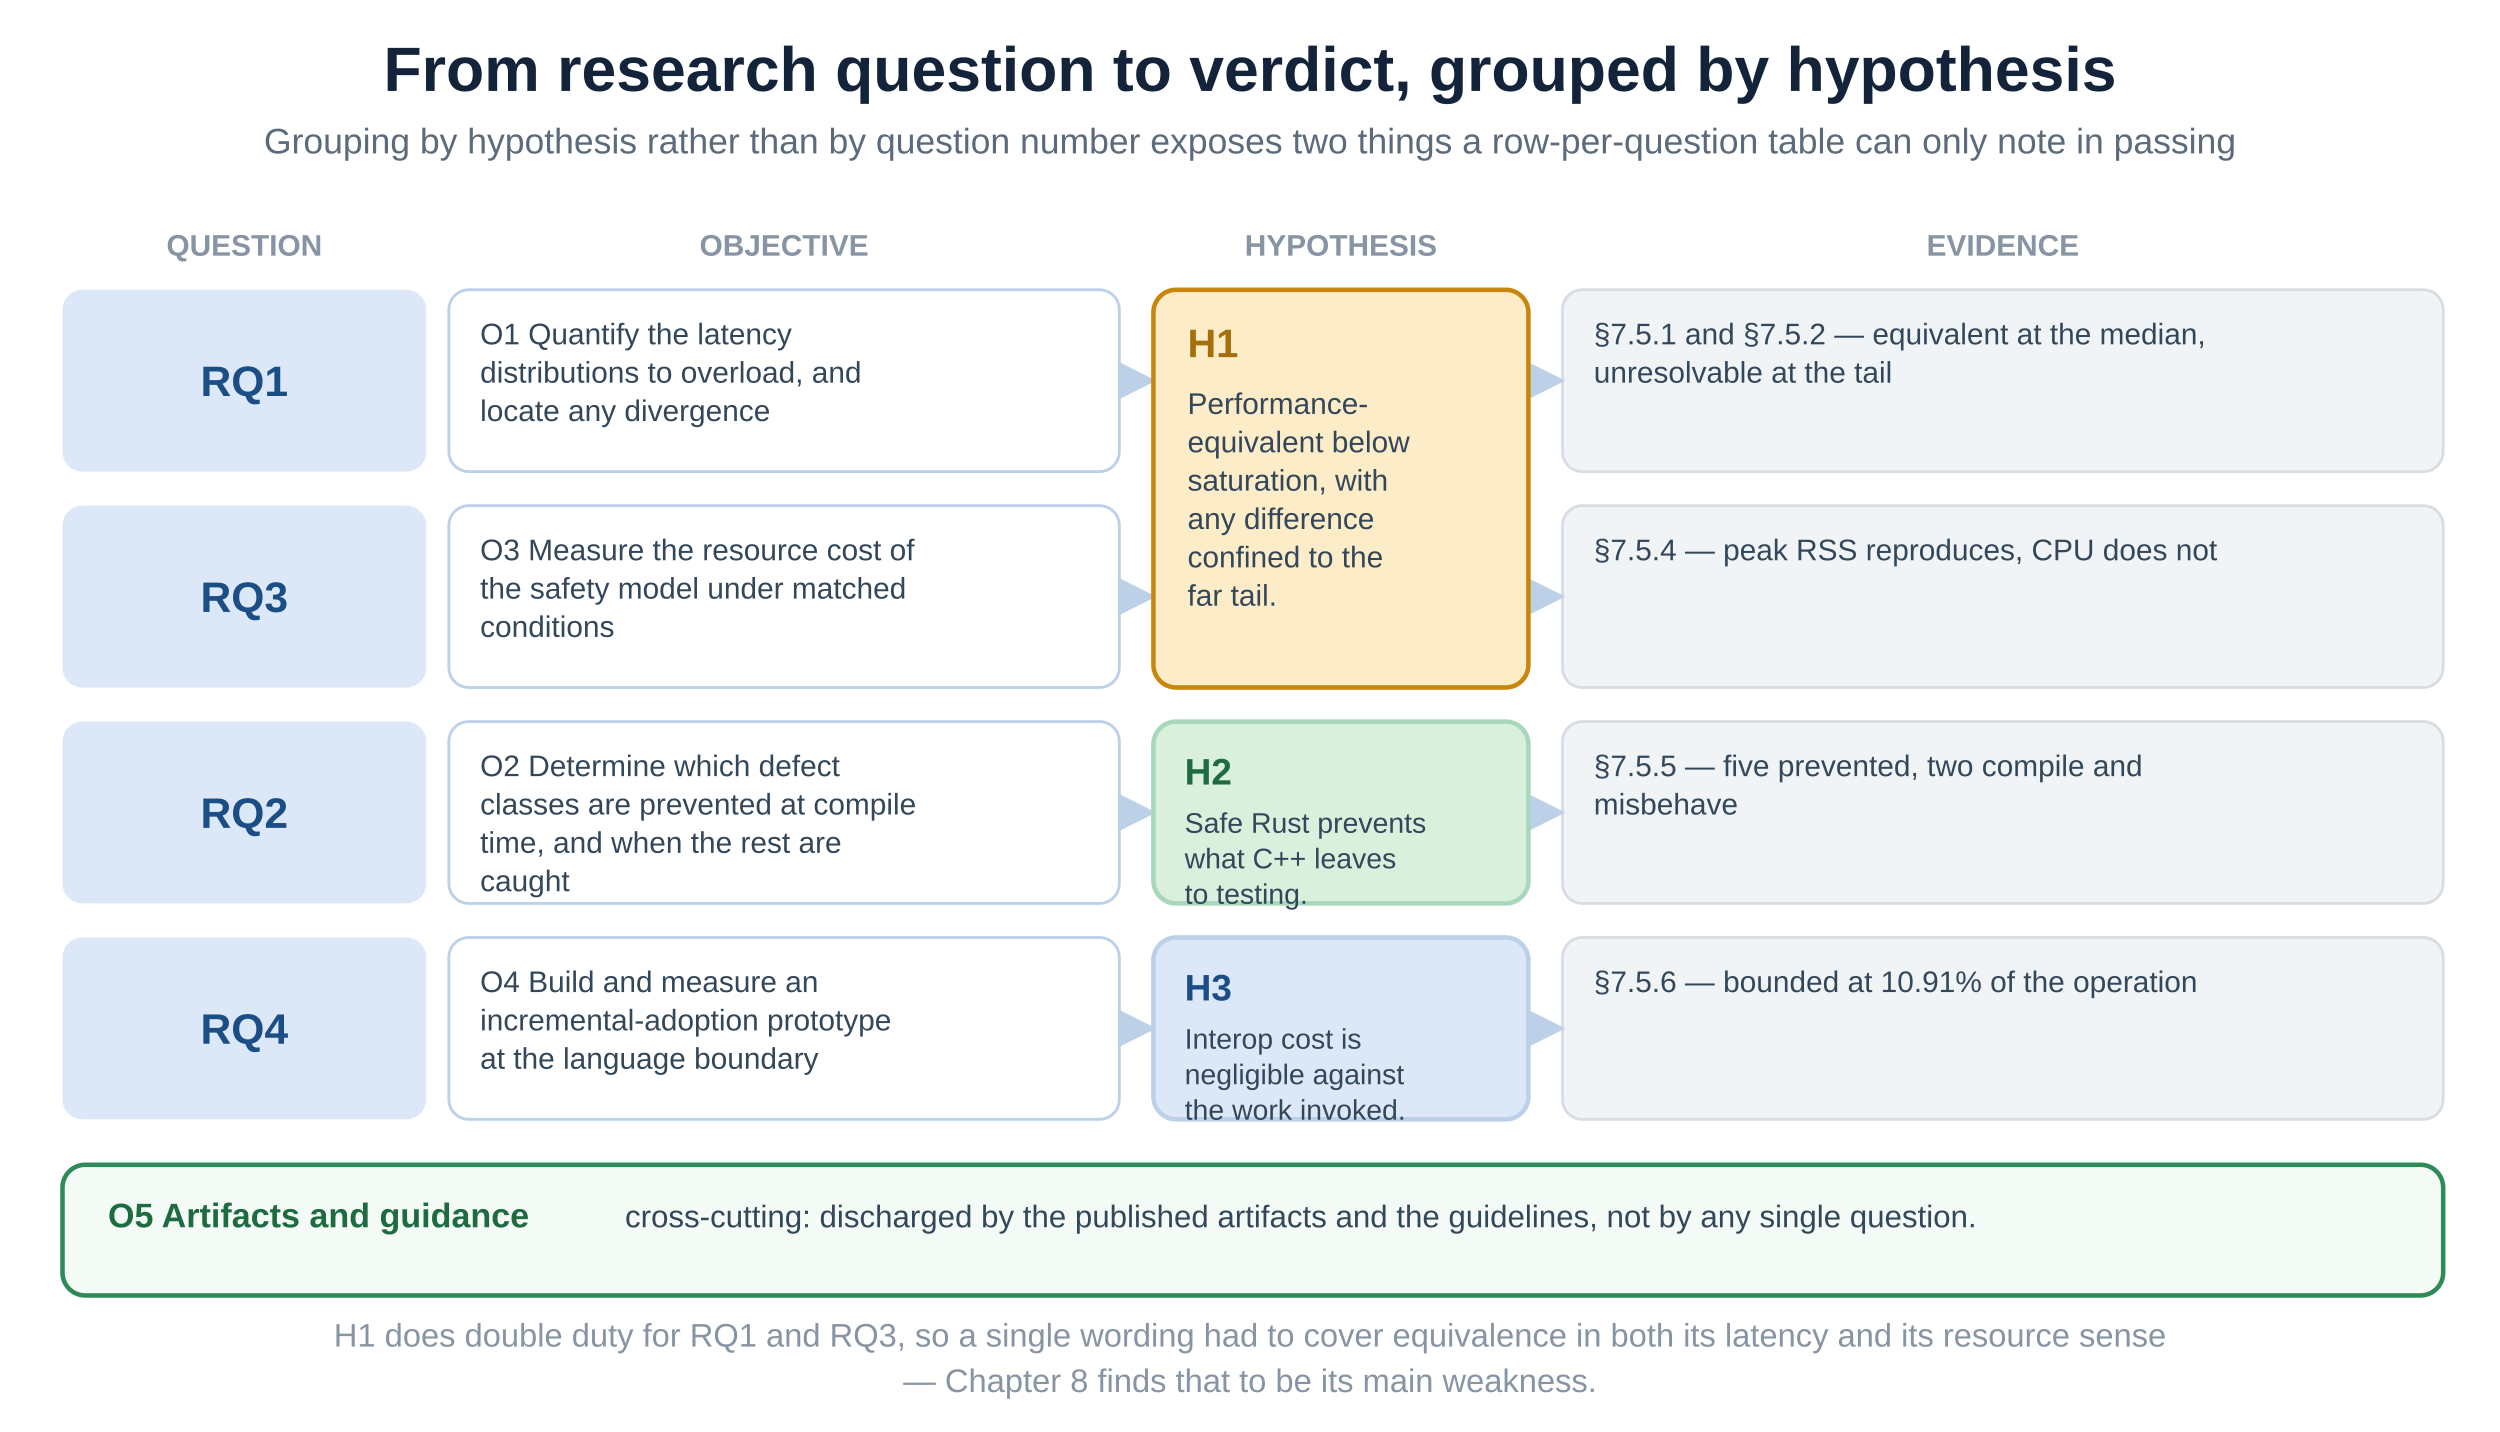
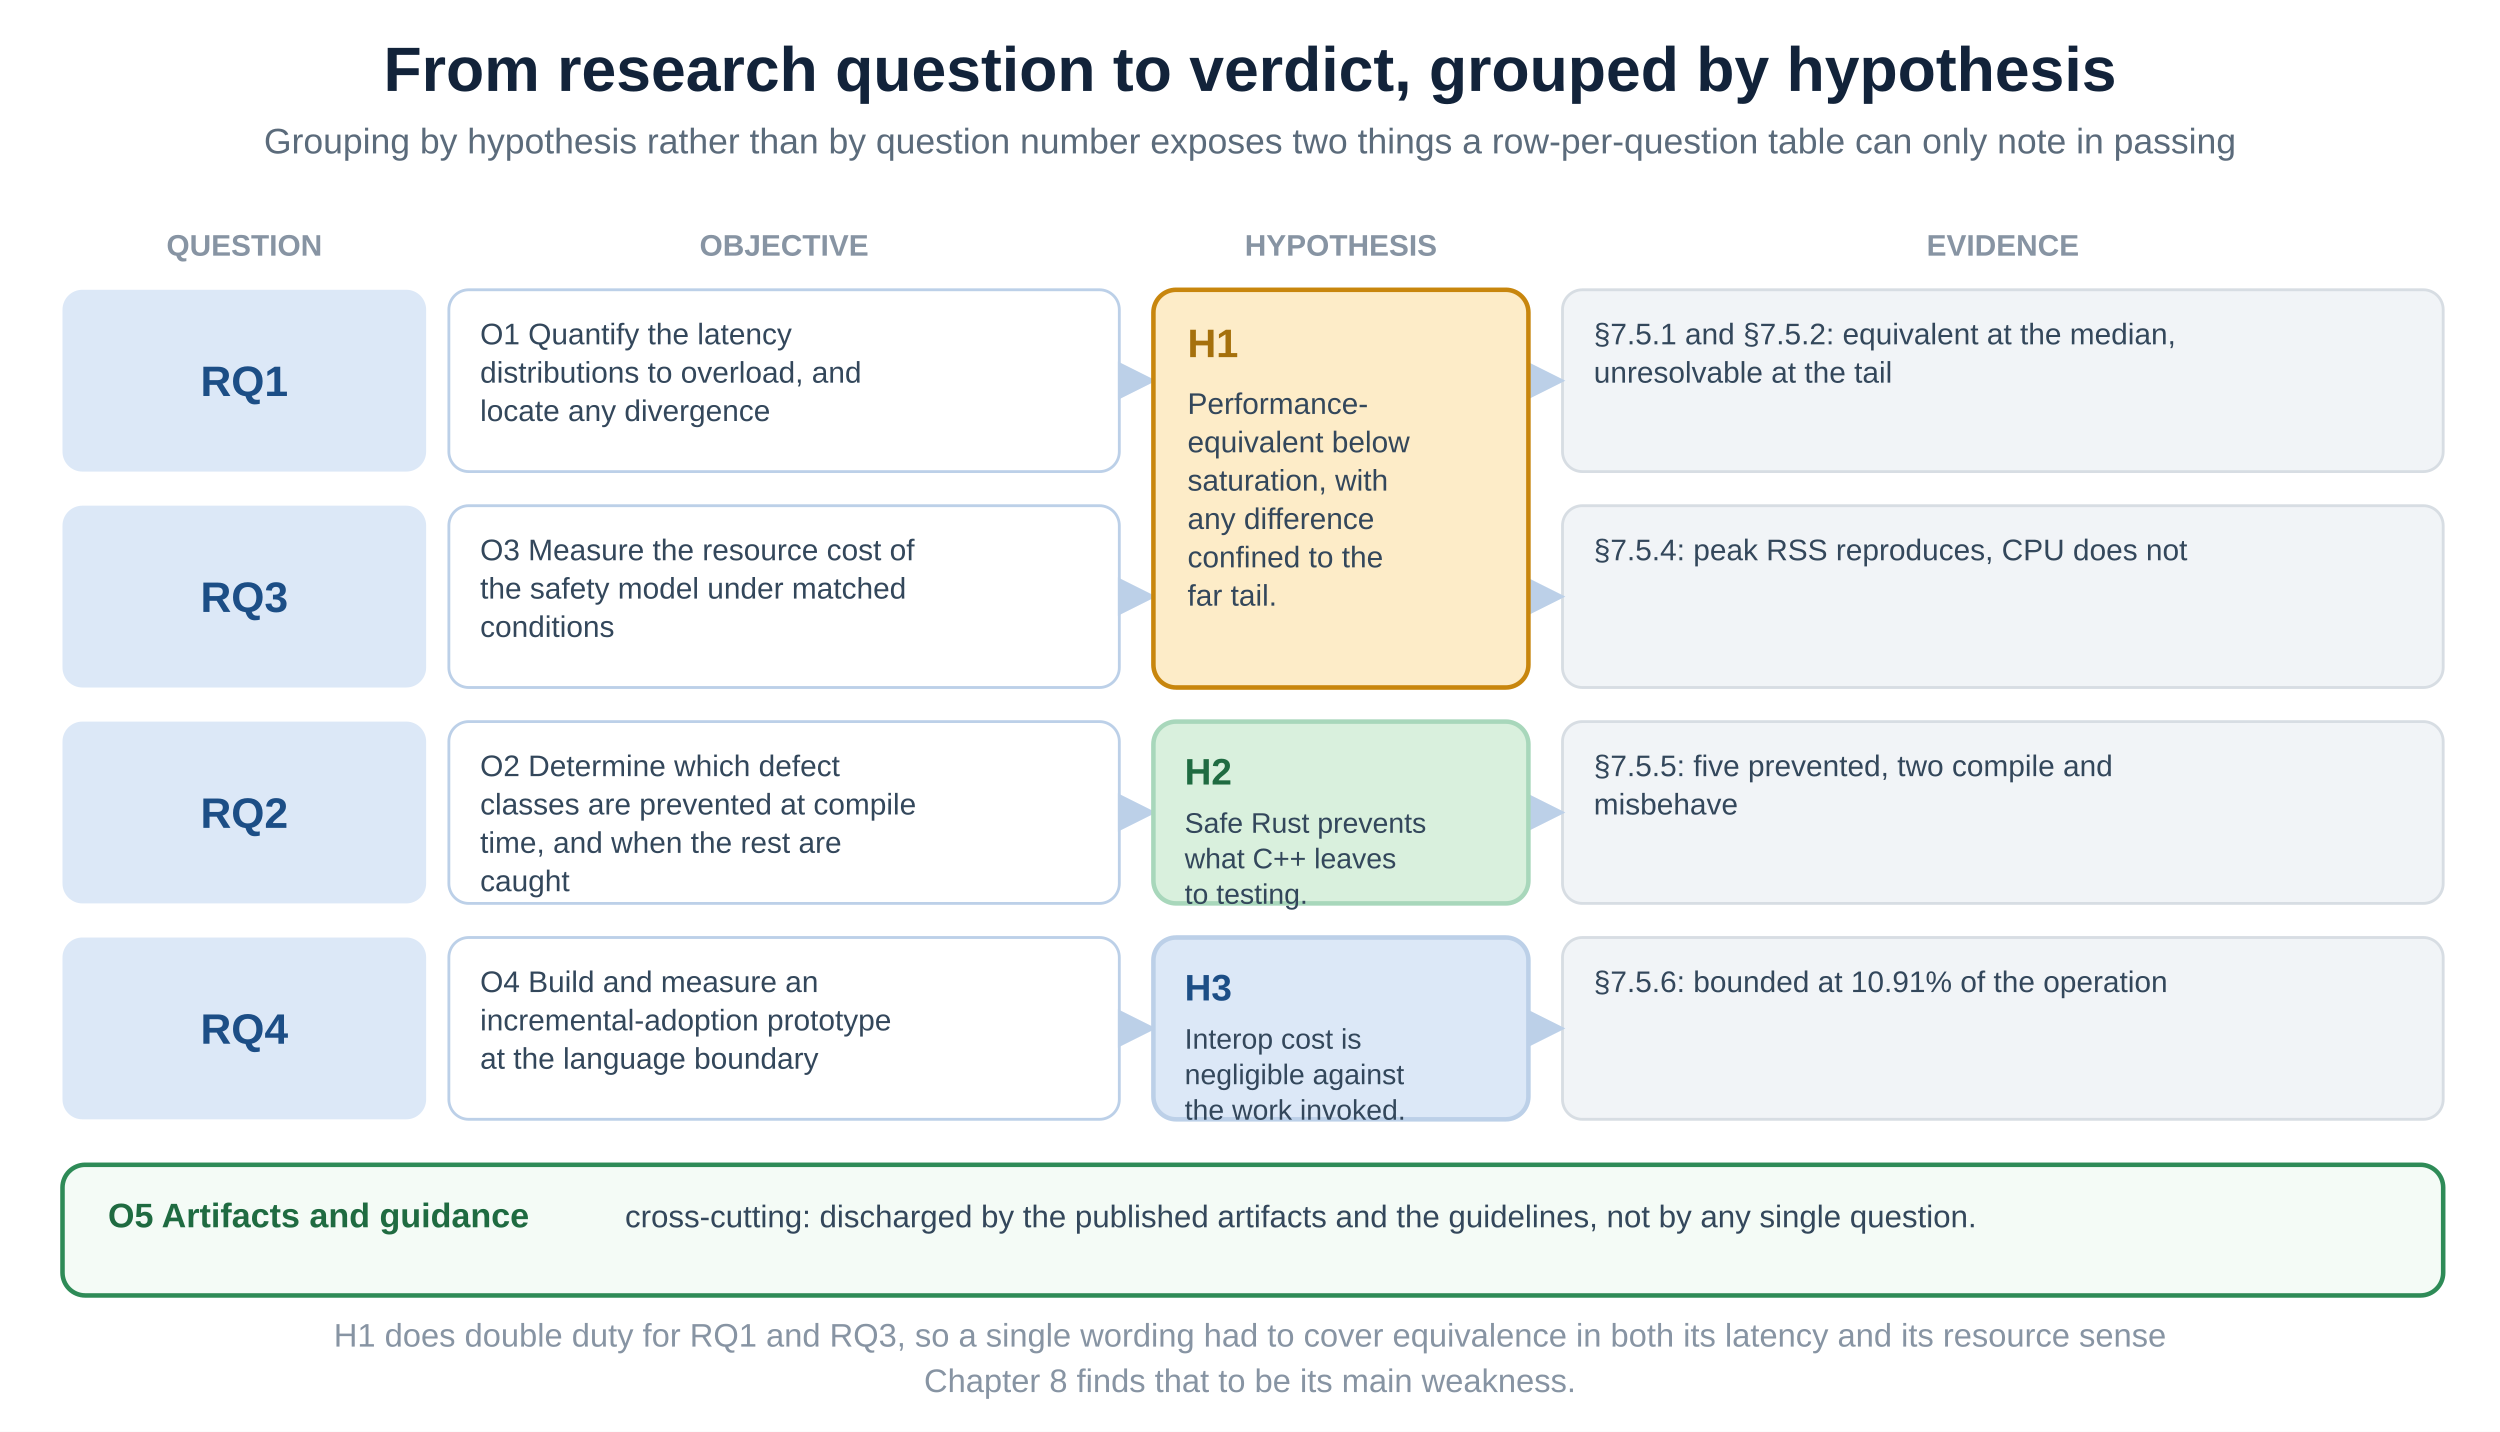
<svg xmlns="http://www.w3.org/2000/svg" viewBox="0 0 880 504" width="880" height="504" font-family="'Segoe UI','Helvetica Neue',Arial,sans-serif">
  <defs>
    <marker id="a0" markerWidth="9" markerHeight="9" refX="7" refY="4.5" orient="auto">
      <path d="M0,0 L9,4.5 L0,9 z" fill="#bcd0e8" />
    </marker>
  </defs>
  <rect x="0" y="0" width="880" height="504" fill="#ffffff" />
  <text x="440.0" y="32" font-size="22" fill="#12233a" text-anchor="middle" font-weight="700">From research question to verdict, grouped by hypothesis</text>
  <text x="440.0" y="54" font-size="12.5" fill="#5b6b7b" text-anchor="middle">Grouping by hypothesis rather than by question number exposes two things a row-per-question table can only note in passing</text>
  <text x="86.0" y="90" font-size="10.5" fill="#8794a3" text-anchor="middle" font-weight="700">QUESTION</text>
  <text x="276.0" y="90" font-size="10.5" fill="#8794a3" text-anchor="middle" font-weight="700">OBJECTIVE</text>
  <text x="472.0" y="90" font-size="10.5" fill="#8794a3" text-anchor="middle" font-weight="700">HYPOTHESIS</text>
  <text x="705.0" y="90" font-size="10.5" fill="#8794a3" text-anchor="middle" font-weight="700">EVIDENCE</text>
  <rect x="22" y="102" width="128" height="64" rx="7" fill="#dce8f7" />
  <text x="86.0" y="139.4" font-size="15" fill="#1c4e86" text-anchor="middle" font-weight="700">RQ1</text>
  <rect x="158" y="102" width="236" height="64" rx="7" fill="#ffffff" stroke="#bcd0e8" stroke-width="1.0" />
  <text x="169" y="121.2" font-size="10.5" fill="#33475b">O1 Quantify the latency</text>
  <text x="169" y="134.7" font-size="10.5" fill="#33475b">distributions to overload, and</text>
  <text x="169" y="148.2" font-size="10.5" fill="#33475b">locate any divergence</text>
  <rect x="550" y="102" width="310" height="64" rx="7" fill="#f1f4f7" stroke="#d7dde3" stroke-width="1.0" />
-   <text x="561" y="121.2" font-size="10.5" fill="#33475b">§7.5.1 and §7.5.2 — equivalent at the median,</text>
+   <text x="561" y="121.2" font-size="10.5" fill="#33475b">§7.5.1 and §7.5.2: equivalent at the median,</text>
  <text x="561" y="134.7" font-size="10.5" fill="#33475b">unresolvable at the tail</text>
  <line x1="396" y1="134" x2="404" y2="134" stroke="#bcd0e8" stroke-width="1.5" marker-end="url(#a0)" />
  <line x1="540" y1="134" x2="548" y2="134" stroke="#bcd0e8" stroke-width="1.5" marker-end="url(#a0)" />
  <rect x="22" y="178" width="128" height="64" rx="7" fill="#dce8f7" />
  <text x="86.0" y="215.4" font-size="15" fill="#1c4e86" text-anchor="middle" font-weight="700">RQ3</text>
  <rect x="158" y="178" width="236" height="64" rx="7" fill="#ffffff" stroke="#bcd0e8" stroke-width="1.0" />
  <text x="169" y="197.2" font-size="10.5" fill="#33475b">O3 Measure the resource cost of</text>
  <text x="169" y="210.7" font-size="10.5" fill="#33475b">the safety model under matched</text>
  <text x="169" y="224.2" font-size="10.5" fill="#33475b">conditions</text>
  <rect x="550" y="178" width="310" height="64" rx="7" fill="#f1f4f7" stroke="#d7dde3" stroke-width="1.0" />
-   <text x="561" y="197.2" font-size="10.5" fill="#33475b">§7.5.4 — peak RSS reproduces, CPU does not</text>
+   <text x="561" y="197.2" font-size="10.5" fill="#33475b">§7.5.4: peak RSS reproduces, CPU does not</text>
  <line x1="396" y1="210" x2="404" y2="210" stroke="#bcd0e8" stroke-width="1.5" marker-end="url(#a0)" />
  <line x1="540" y1="210" x2="548" y2="210" stroke="#bcd0e8" stroke-width="1.5" marker-end="url(#a0)" />
  <rect x="22" y="254" width="128" height="64" rx="7" fill="#dce8f7" />
  <text x="86.0" y="291.4" font-size="15" fill="#1c4e86" text-anchor="middle" font-weight="700">RQ2</text>
  <rect x="158" y="254" width="236" height="64" rx="7" fill="#ffffff" stroke="#bcd0e8" stroke-width="1.0" />
  <text x="169" y="273.2" font-size="10.5" fill="#33475b">O2 Determine which defect</text>
  <text x="169" y="286.7" font-size="10.5" fill="#33475b">classes are prevented at compile</text>
  <text x="169" y="300.2" font-size="10.5" fill="#33475b">time, and when the rest are</text>
  <text x="169" y="313.7" font-size="10.5" fill="#33475b">caught</text>
  <rect x="550" y="254" width="310" height="64" rx="7" fill="#f1f4f7" stroke="#d7dde3" stroke-width="1.0" />
-   <text x="561" y="273.2" font-size="10.5" fill="#33475b">§7.5.5 — five prevented, two compile and</text>
+   <text x="561" y="273.2" font-size="10.5" fill="#33475b">§7.5.5: five prevented, two compile and</text>
  <text x="561" y="286.7" font-size="10.5" fill="#33475b">misbehave</text>
  <line x1="396" y1="286" x2="404" y2="286" stroke="#bcd0e8" stroke-width="1.5" marker-end="url(#a0)" />
  <line x1="540" y1="286" x2="548" y2="286" stroke="#bcd0e8" stroke-width="1.5" marker-end="url(#a0)" />
  <rect x="22" y="330" width="128" height="64" rx="7" fill="#dce8f7" />
  <text x="86.0" y="367.4" font-size="15" fill="#1c4e86" text-anchor="middle" font-weight="700">RQ4</text>
  <rect x="158" y="330" width="236" height="64" rx="7" fill="#ffffff" stroke="#bcd0e8" stroke-width="1.0" />
  <text x="169" y="349.2" font-size="10.5" fill="#33475b">O4 Build and measure an</text>
  <text x="169" y="362.7" font-size="10.5" fill="#33475b">incremental-adoption prototype</text>
  <text x="169" y="376.2" font-size="10.5" fill="#33475b">at the language boundary</text>
  <rect x="550" y="330" width="310" height="64" rx="7" fill="#f1f4f7" stroke="#d7dde3" stroke-width="1.0" />
-   <text x="561" y="349.2" font-size="10.5" fill="#33475b">§7.5.6 — bounded at 10.91% of the operation</text>
+   <text x="561" y="349.2" font-size="10.5" fill="#33475b">§7.5.6: bounded at 10.91% of the operation</text>
  <line x1="396" y1="362" x2="404" y2="362" stroke="#bcd0e8" stroke-width="1.5" marker-end="url(#a0)" />
  <line x1="540" y1="362" x2="548" y2="362" stroke="#bcd0e8" stroke-width="1.5" marker-end="url(#a0)" />
  <rect x="406" y="102" width="132" height="140" rx="8" fill="#fdecc8" stroke="#c8860d" stroke-width="1.6" />
  <text x="418" y="125.7" font-size="14" fill="#a5700c" font-weight="700">H1</text>
  <text x="418" y="145.7" font-size="10.5" fill="#33475b">Performance-</text>
  <text x="418" y="159.2" font-size="10.5" fill="#33475b">equivalent below</text>
  <text x="418" y="172.7" font-size="10.5" fill="#33475b">saturation, with</text>
  <text x="418" y="186.2" font-size="10.5" fill="#33475b">any difference</text>
  <text x="418" y="199.7" font-size="10.5" fill="#33475b">confined to the</text>
  <text x="418" y="213.2" font-size="10.5" fill="#33475b">far tail.</text>
  <rect x="406" y="254" width="132" height="64" rx="8" fill="#d9f0dd" stroke="#a8d7bb" stroke-width="1.6" />
  <text x="417" y="276.15" font-size="13" fill="#1f6b41" font-weight="700">H2</text>
  <text x="417" y="293.15" font-size="10" fill="#33475b">Safe Rust prevents</text>
  <text x="417" y="305.65" font-size="10" fill="#33475b">what C++ leaves</text>
  <text x="417" y="318.15" font-size="10" fill="#33475b">to testing.</text>
  <rect x="406" y="330" width="132" height="64" rx="8" fill="#dce8f7" stroke="#bcd0e8" stroke-width="1.6" />
  <text x="417" y="352.15" font-size="13" fill="#1c4e86" font-weight="700">H3</text>
  <text x="417" y="369.15" font-size="10" fill="#33475b">Interop cost is</text>
  <text x="417" y="381.65" font-size="10" fill="#33475b">negligible against</text>
  <text x="417" y="394.15" font-size="10" fill="#33475b">the work invoked.</text>
  <rect x="22" y="410" width="838" height="46" rx="8" fill="#f4fbf6" stroke="#2e8b57" stroke-width="1.6" />
  <text x="38" y="432" font-size="12" fill="#1f6b41" font-weight="700">O5  Artifacts and guidance</text>
  <text x="220" y="432" font-size="11" fill="#33475b">cross-cutting: discharged by the published artifacts and the guidelines, not by any single question.</text>
  <text x="440.0" y="474" font-size="11.5" fill="#8794a3" text-anchor="middle">H1 does double duty for RQ1 and RQ3, so a single wording had to cover equivalence in both its latency and its resource sense</text>
-   <text x="440.0" y="490" font-size="11.5" fill="#8794a3" text-anchor="middle">— Chapter 8 finds that to be its main weakness.</text>
+   <text x="440.0" y="490" font-size="11.5" fill="#8794a3" text-anchor="middle">Chapter 8 finds that to be its main weakness.</text>
</svg>
